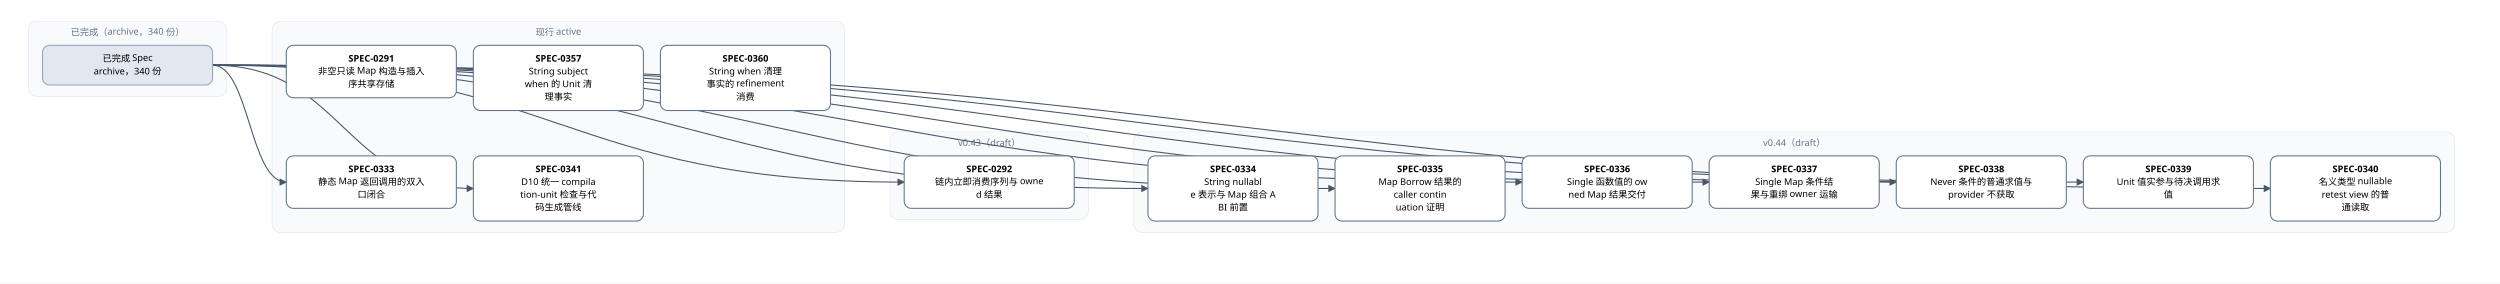
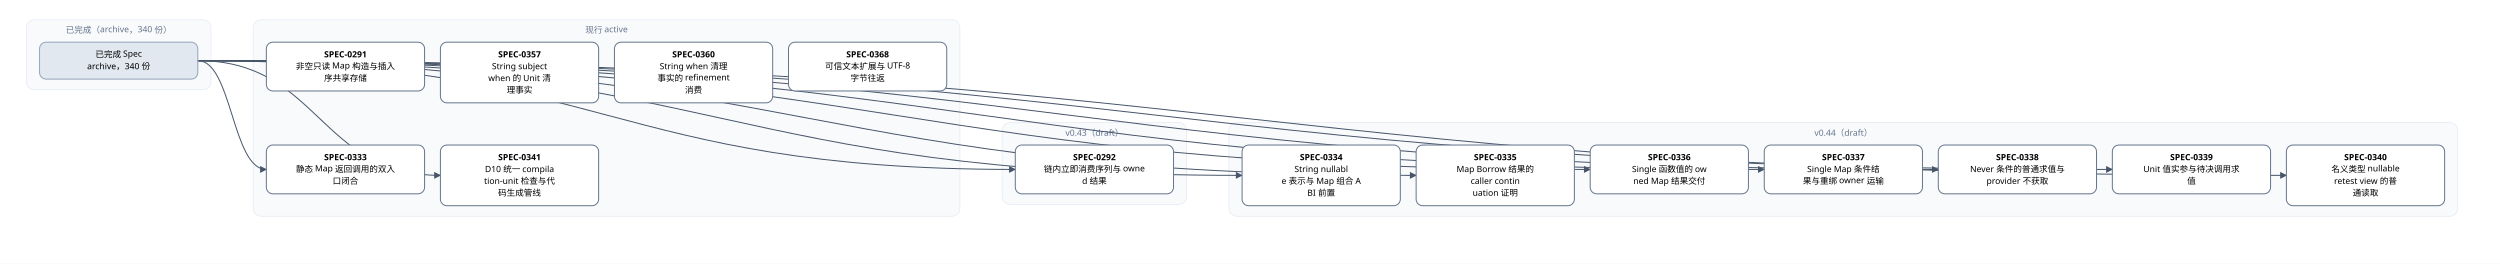
- <svg xmlns="http://www.w3.org/2000/svg" width="3528" height="400" viewBox="0 0 3528 400" font-family="PingFang SC, Microsoft YaHei, sans-serif">
+ <svg xmlns="http://www.w3.org/2000/svg" width="3792" height="400" viewBox="0 0 3792 400" font-family="PingFang SC, Microsoft YaHei, sans-serif">
  <defs>
    <marker id="arrow" viewBox="0 0 10 10" refX="9" refY="5" markerWidth="7" markerHeight="7" orient="auto-start-reverse">
      <path d="M0,0 L10,5 L0,10 z" fill="#475569" />
    </marker>
  </defs>
-   <rect width="3528" height="400" fill="#ffffff" />
+   <rect width="3792" height="400" fill="#ffffff" />
  <rect x="40" y="30" width="280" height="106" rx="12" fill="#f8fafc" stroke="#e2e8f0" />
  <text x="180" y="50" text-anchor="middle" font-size="13" fill="#64748b">已完成（archive，340 份）</text>
-   <rect x="384" y="30" width="808" height="298" rx="12" fill="#f8fafc" stroke="#e2e8f0" />
-   <text x="788" y="50" text-anchor="middle" font-size="13" fill="#64748b">现行 active</text>
-   <rect x="1256" y="186" width="280" height="124" rx="12" fill="#f8fafc" stroke="#e2e8f0" />
-   <text x="1396" y="206" text-anchor="middle" font-size="13" fill="#64748b">v0.43（draft）</text>
-   <rect x="1600" y="186" width="1864" height="142" rx="12" fill="#f8fafc" stroke="#e2e8f0" />
-   <text x="2532" y="206" text-anchor="middle" font-size="13" fill="#64748b">v0.44（draft）</text>
-   <path d="M 300 92 C 788 92, 788 257, 1276 257" fill="none" stroke="#475569" stroke-width="1.5" marker-end="url(#arrow)" />
+   <rect x="384" y="30" width="1072" height="298" rx="12" fill="#f8fafc" stroke="#e2e8f0" />
+   <text x="920" y="50" text-anchor="middle" font-size="13" fill="#64748b">现行 active</text>
+   <rect x="1520" y="186" width="280" height="124" rx="12" fill="#f8fafc" stroke="#e2e8f0" />
+   <text x="1660" y="206" text-anchor="middle" font-size="13" fill="#64748b">v0.43（draft）</text>
+   <rect x="1864" y="186" width="1864" height="142" rx="12" fill="#f8fafc" stroke="#e2e8f0" />
+   <text x="2796" y="206" text-anchor="middle" font-size="13" fill="#64748b">v0.44（draft）</text>
+   <path d="M 300 92 C 920 92, 920 257, 1540 257" fill="none" stroke="#475569" stroke-width="1.5" marker-end="url(#arrow)" />
  <path d="M 300 92 C 352 92, 352 257, 404 257" fill="none" stroke="#475569" stroke-width="1.5" marker-end="url(#arrow)" />
-   <path d="M 300 92 C 960 92, 960 266, 1620 266" fill="none" stroke="#475569" stroke-width="1.5" marker-end="url(#arrow)" />
  <path d="M 300 92 C 1092 92, 1092 266, 1884 266" fill="none" stroke="#475569" stroke-width="1.5" marker-end="url(#arrow)" />
-   <path d="M 300 92 C 1224 92, 1224 257, 2148 257" fill="none" stroke="#475569" stroke-width="1.5" marker-end="url(#arrow)" />
+   <path d="M 300 92 C 1224 92, 1224 266, 2148 266" fill="none" stroke="#475569" stroke-width="1.5" marker-end="url(#arrow)" />
  <path d="M 300 92 C 1356 92, 1356 257, 2412 257" fill="none" stroke="#475569" stroke-width="1.5" marker-end="url(#arrow)" />
  <path d="M 300 92 C 1488 92, 1488 257, 2676 257" fill="none" stroke="#475569" stroke-width="1.5" marker-end="url(#arrow)" />
  <path d="M 300 92 C 1620 92, 1620 257, 2940 257" fill="none" stroke="#475569" stroke-width="1.5" marker-end="url(#arrow)" />
-   <path d="M 300 92 C 1752 92, 1752 266, 3204 266" fill="none" stroke="#475569" stroke-width="1.5" marker-end="url(#arrow)" />
+   <path d="M 300 92 C 1752 92, 1752 257, 3204 257" fill="none" stroke="#475569" stroke-width="1.5" marker-end="url(#arrow)" />
+   <path d="M 300 92 C 1884 92, 1884 266, 3468 266" fill="none" stroke="#475569" stroke-width="1.5" marker-end="url(#arrow)" />
  <path d="M 300 92 C 484 92, 484 266, 668 266" fill="none" stroke="#475569" stroke-width="1.5" marker-end="url(#arrow)" />
  <rect x="404" y="64" width="240" height="74" rx="10" fill="#ffffff" stroke="#64748b" stroke-width="1.5" />
  <text x="524" y="87" text-anchor="middle" font-size="13" font-weight="600">SPEC-0291</text>
  <text x="524" y="105" text-anchor="middle" font-size="13">非空只读 Map 构造与插入</text>
  <text x="524" y="123" text-anchor="middle" font-size="13">序共享存储</text>
-   <rect x="1276" y="220" width="240" height="74" rx="10" fill="#ffffff" stroke="#64748b" stroke-width="1.5" />
-   <text x="1396" y="243" text-anchor="middle" font-size="13" font-weight="600">SPEC-0292</text>
-   <text x="1396" y="261" text-anchor="middle" font-size="13">链内立即消费序列与 owne</text>
-   <text x="1396" y="279" text-anchor="middle" font-size="13">d 结果</text>
+   <rect x="1540" y="220" width="240" height="74" rx="10" fill="#ffffff" stroke="#64748b" stroke-width="1.5" />
+   <text x="1660" y="243" text-anchor="middle" font-size="13" font-weight="600">SPEC-0292</text>
+   <text x="1660" y="261" text-anchor="middle" font-size="13">链内立即消费序列与 owne</text>
+   <text x="1660" y="279" text-anchor="middle" font-size="13">d 结果</text>
  <rect x="404" y="220" width="240" height="74" rx="10" fill="#ffffff" stroke="#64748b" stroke-width="1.5" />
  <text x="524" y="243" text-anchor="middle" font-size="13" font-weight="600">SPEC-0333</text>
  <text x="524" y="261" text-anchor="middle" font-size="13">静态 Map 返回调用的双入</text>
  <text x="524" y="279" text-anchor="middle" font-size="13">口闭合</text>
-   <rect x="1620" y="220" width="240" height="92" rx="10" fill="#ffffff" stroke="#64748b" stroke-width="1.5" />
-   <text x="1740" y="243" text-anchor="middle" font-size="13" font-weight="600">SPEC-0334</text>
-   <text x="1740" y="261" text-anchor="middle" font-size="13">String nullabl</text>
-   <text x="1740" y="279" text-anchor="middle" font-size="13">e 表示与 Map 组合 A</text>
-   <text x="1740" y="297" text-anchor="middle" font-size="13">BI 前置</text>
  <rect x="1884" y="220" width="240" height="92" rx="10" fill="#ffffff" stroke="#64748b" stroke-width="1.5" />
-   <text x="2004" y="243" text-anchor="middle" font-size="13" font-weight="600">SPEC-0335</text>
-   <text x="2004" y="261" text-anchor="middle" font-size="13">Map Borrow 结果的</text>
-   <text x="2004" y="279" text-anchor="middle" font-size="13"> caller contin</text>
-   <text x="2004" y="297" text-anchor="middle" font-size="13">uation 证明</text>
-   <rect x="2148" y="220" width="240" height="74" rx="10" fill="#ffffff" stroke="#64748b" stroke-width="1.5" />
-   <text x="2268" y="243" text-anchor="middle" font-size="13" font-weight="600">SPEC-0336</text>
-   <text x="2268" y="261" text-anchor="middle" font-size="13">Single 函数值的 ow</text>
-   <text x="2268" y="279" text-anchor="middle" font-size="13">ned Map 结果交付</text>
+   <text x="2004" y="243" text-anchor="middle" font-size="13" font-weight="600">SPEC-0334</text>
+   <text x="2004" y="261" text-anchor="middle" font-size="13">String nullabl</text>
+   <text x="2004" y="279" text-anchor="middle" font-size="13">e 表示与 Map 组合 A</text>
+   <text x="2004" y="297" text-anchor="middle" font-size="13">BI 前置</text>
+   <rect x="2148" y="220" width="240" height="92" rx="10" fill="#ffffff" stroke="#64748b" stroke-width="1.5" />
+   <text x="2268" y="243" text-anchor="middle" font-size="13" font-weight="600">SPEC-0335</text>
+   <text x="2268" y="261" text-anchor="middle" font-size="13">Map Borrow 结果的</text>
+   <text x="2268" y="279" text-anchor="middle" font-size="13"> caller contin</text>
+   <text x="2268" y="297" text-anchor="middle" font-size="13">uation 证明</text>
  <rect x="2412" y="220" width="240" height="74" rx="10" fill="#ffffff" stroke="#64748b" stroke-width="1.5" />
-   <text x="2532" y="243" text-anchor="middle" font-size="13" font-weight="600">SPEC-0337</text>
-   <text x="2532" y="261" text-anchor="middle" font-size="13">Single Map 条件结</text>
-   <text x="2532" y="279" text-anchor="middle" font-size="13">果与重绑 owner 运输</text>
+   <text x="2532" y="243" text-anchor="middle" font-size="13" font-weight="600">SPEC-0336</text>
+   <text x="2532" y="261" text-anchor="middle" font-size="13">Single 函数值的 ow</text>
+   <text x="2532" y="279" text-anchor="middle" font-size="13">ned Map 结果交付</text>
  <rect x="2676" y="220" width="240" height="74" rx="10" fill="#ffffff" stroke="#64748b" stroke-width="1.5" />
-   <text x="2796" y="243" text-anchor="middle" font-size="13" font-weight="600">SPEC-0338</text>
-   <text x="2796" y="261" text-anchor="middle" font-size="13">Never 条件的普通求值与</text>
-   <text x="2796" y="279" text-anchor="middle" font-size="13"> provider 不获取</text>
+   <text x="2796" y="243" text-anchor="middle" font-size="13" font-weight="600">SPEC-0337</text>
+   <text x="2796" y="261" text-anchor="middle" font-size="13">Single Map 条件结</text>
+   <text x="2796" y="279" text-anchor="middle" font-size="13">果与重绑 owner 运输</text>
  <rect x="2940" y="220" width="240" height="74" rx="10" fill="#ffffff" stroke="#64748b" stroke-width="1.5" />
-   <text x="3060" y="243" text-anchor="middle" font-size="13" font-weight="600">SPEC-0339</text>
-   <text x="3060" y="261" text-anchor="middle" font-size="13">Unit 值实参与待决调用求</text>
-   <text x="3060" y="279" text-anchor="middle" font-size="13">值</text>
-   <rect x="3204" y="220" width="240" height="92" rx="10" fill="#ffffff" stroke="#64748b" stroke-width="1.5" />
-   <text x="3324" y="243" text-anchor="middle" font-size="13" font-weight="600">SPEC-0340</text>
-   <text x="3324" y="261" text-anchor="middle" font-size="13">名义类型 nullable </text>
-   <text x="3324" y="279" text-anchor="middle" font-size="13">retest view 的普</text>
-   <text x="3324" y="297" text-anchor="middle" font-size="13">通读取</text>
+   <text x="3060" y="243" text-anchor="middle" font-size="13" font-weight="600">SPEC-0338</text>
+   <text x="3060" y="261" text-anchor="middle" font-size="13">Never 条件的普通求值与</text>
+   <text x="3060" y="279" text-anchor="middle" font-size="13"> provider 不获取</text>
+   <rect x="3204" y="220" width="240" height="74" rx="10" fill="#ffffff" stroke="#64748b" stroke-width="1.5" />
+   <text x="3324" y="243" text-anchor="middle" font-size="13" font-weight="600">SPEC-0339</text>
+   <text x="3324" y="261" text-anchor="middle" font-size="13">Unit 值实参与待决调用求</text>
+   <text x="3324" y="279" text-anchor="middle" font-size="13">值</text>
+   <rect x="3468" y="220" width="240" height="92" rx="10" fill="#ffffff" stroke="#64748b" stroke-width="1.5" />
+   <text x="3588" y="243" text-anchor="middle" font-size="13" font-weight="600">SPEC-0340</text>
+   <text x="3588" y="261" text-anchor="middle" font-size="13">名义类型 nullable </text>
+   <text x="3588" y="279" text-anchor="middle" font-size="13">retest view 的普</text>
+   <text x="3588" y="297" text-anchor="middle" font-size="13">通读取</text>
  <rect x="668" y="220" width="240" height="92" rx="10" fill="#ffffff" stroke="#64748b" stroke-width="1.5" />
  <text x="788" y="243" text-anchor="middle" font-size="13" font-weight="600">SPEC-0341</text>
  <text x="788" y="261" text-anchor="middle" font-size="13">D10 统一 compila</text>
  <text x="788" y="279" text-anchor="middle" font-size="13">tion-unit 检查与代</text>
  <text x="788" y="297" text-anchor="middle" font-size="13">码生成管线</text>
  <rect x="668" y="64" width="240" height="92" rx="10" fill="#ffffff" stroke="#64748b" stroke-width="1.5" />
  <text x="788" y="87" text-anchor="middle" font-size="13" font-weight="600">SPEC-0357</text>
  <text x="788" y="105" text-anchor="middle" font-size="13">String subject</text>
  <text x="788" y="123" text-anchor="middle" font-size="13"> when 的 Unit 清</text>
  <text x="788" y="141" text-anchor="middle" font-size="13">理事实</text>
  <rect x="932" y="64" width="240" height="92" rx="10" fill="#ffffff" stroke="#64748b" stroke-width="1.5" />
  <text x="1052" y="87" text-anchor="middle" font-size="13" font-weight="600">SPEC-0360</text>
  <text x="1052" y="105" text-anchor="middle" font-size="13">String when 清理</text>
  <text x="1052" y="123" text-anchor="middle" font-size="13">事实的 refinement</text>
  <text x="1052" y="141" text-anchor="middle" font-size="13"> 消费</text>
+   <rect x="1196" y="64" width="240" height="74" rx="10" fill="#ffffff" stroke="#64748b" stroke-width="1.5" />
+   <text x="1316" y="87" text-anchor="middle" font-size="13" font-weight="600">SPEC-0368</text>
+   <text x="1316" y="105" text-anchor="middle" font-size="13">可信文本扩展与 UTF-8 </text>
+   <text x="1316" y="123" text-anchor="middle" font-size="13">字节往返</text>
  <rect x="60" y="64" width="240" height="56" rx="10" fill="#e2e8f0" stroke="#94a3b8" stroke-width="1.5" />
  <text x="180" y="87" text-anchor="middle" font-size="13">已完成 Spec</text>
  <text x="180" y="105" text-anchor="middle" font-size="13">archive，340 份</text>
</svg>
